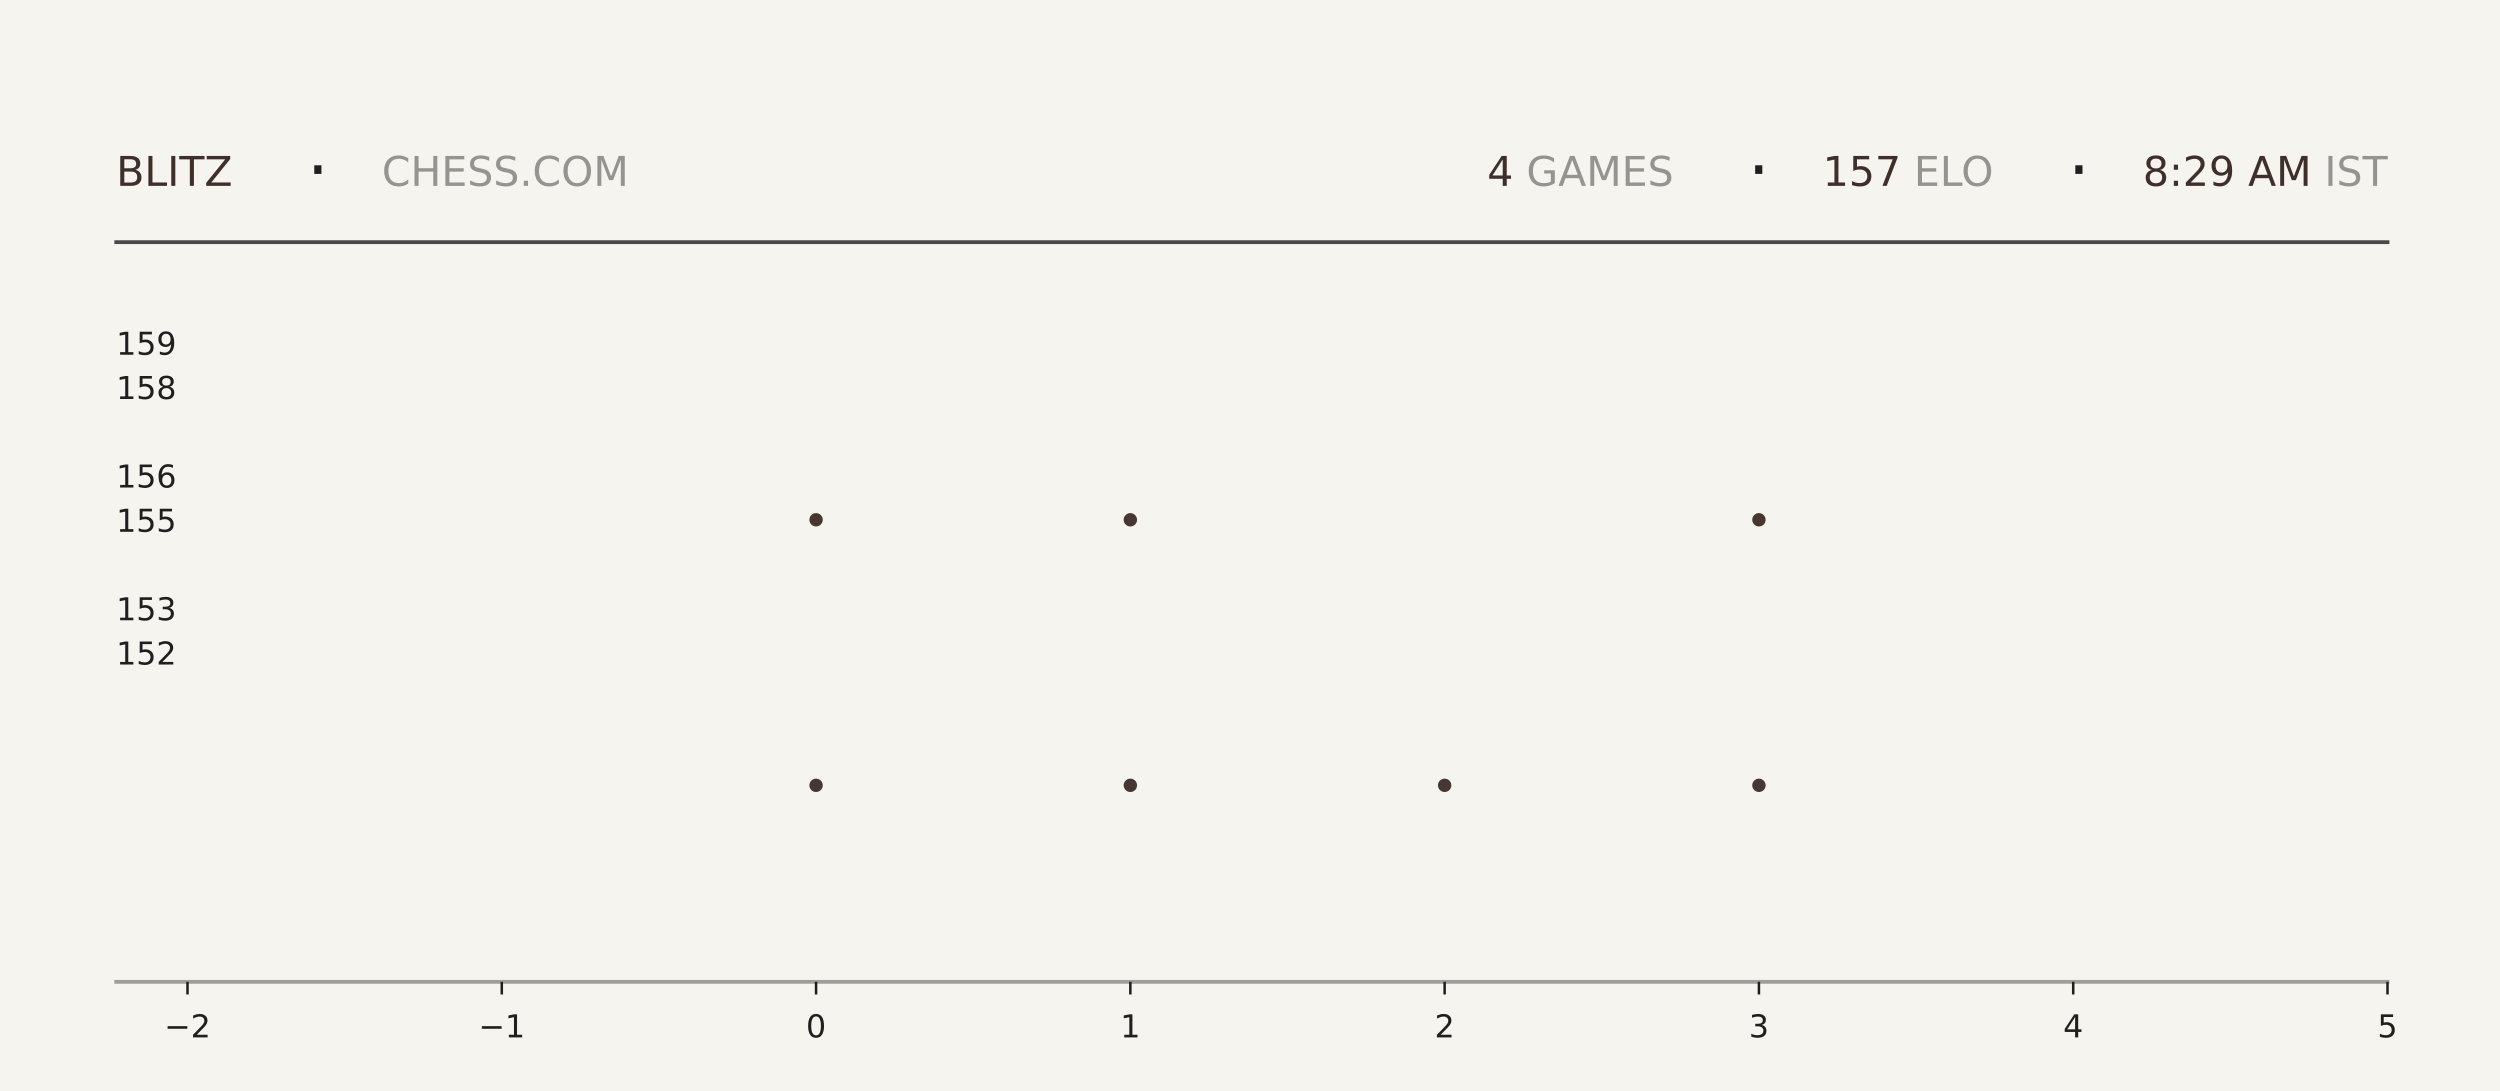
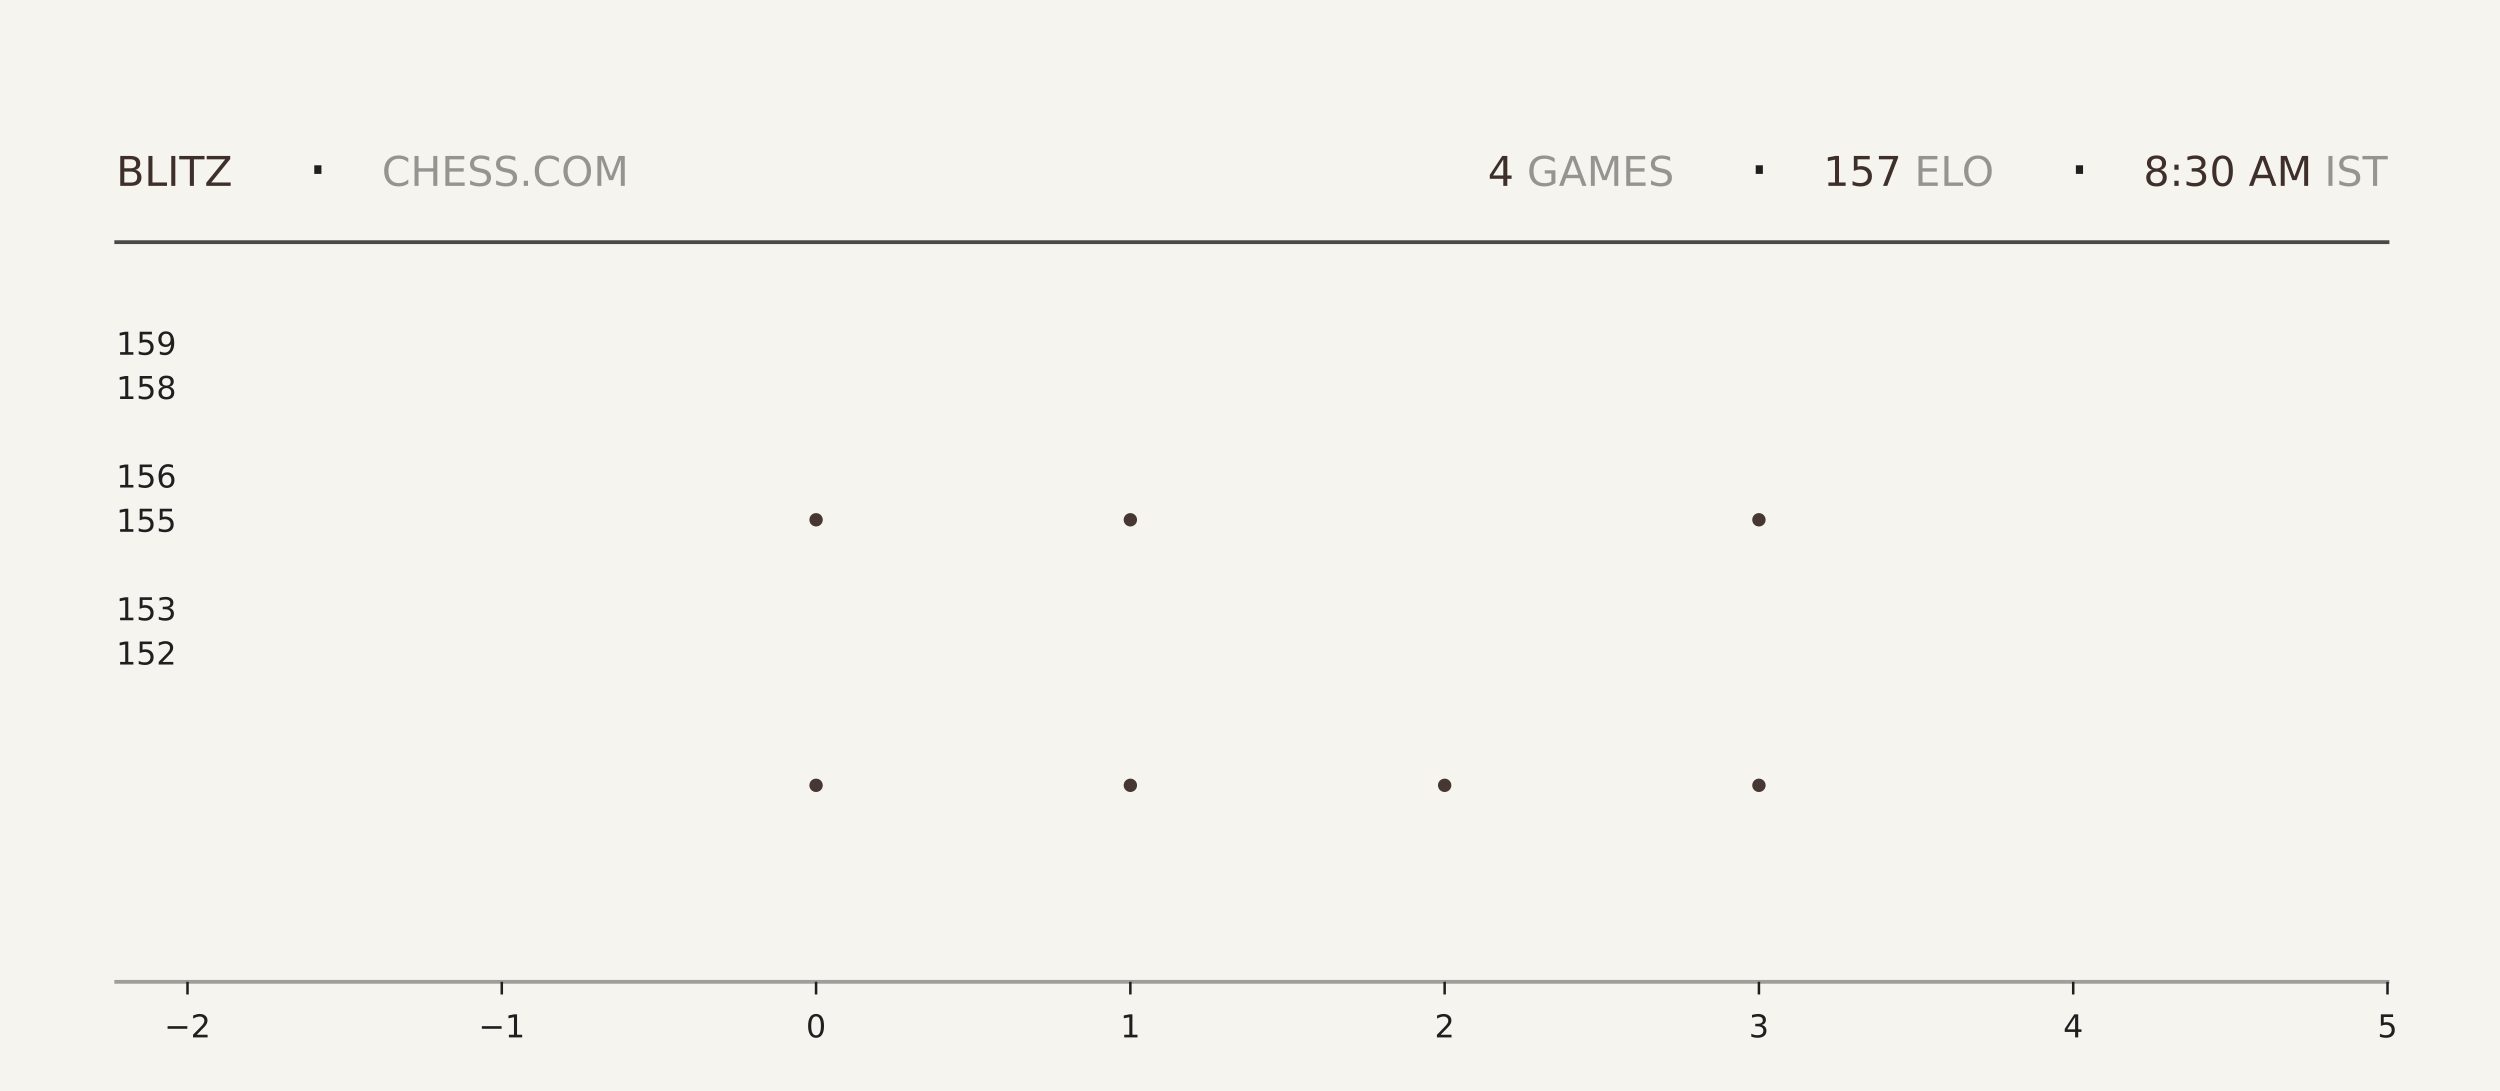
<svg xmlns="http://www.w3.org/2000/svg" xmlns:xlink="http://www.w3.org/1999/xlink" width="792pt" height="345.6pt" viewBox="0 0 792 345.6" version="1.1">
  <defs>
    <style type="text/css">*{stroke-linejoin: round; stroke-linecap: butt}</style>
  </defs>
  <g id="figure_1">
    <g id="patch_1">
      <path d="M 0 345.6  L 792 345.6  L 792 0  L 0 0  z " style="fill: #f6f4ef" />
    </g>
    <g id="axes_1">
      <g id="patch_2">
        <path d="M 59.4 311.04  L 756.36 311.04  L 756.36 103.68  L 59.4 103.68  z " style="fill: #f6f4ef" />
      </g>
      <g id="PathCollection_1">
        <defs>
-           <path id="m3b24f7a6b1" d="M 0 2.121  C 0.563 2.121 1.102 1.898 1.5 1.5  C 1.898 1.102 2.121 0.563 2.121 0  C 2.121 -0.563 1.898 -1.102 1.5 -1.5  C 1.102 -1.898 0.563 -2.121 0 -2.121  C -0.563 -2.121 -1.102 -1.898 -1.5 -1.5  C -1.898 -1.102 -2.121 -0.563 -2.121 0  C -2.121 0.563 -1.898 1.102 -1.5 1.5  C -1.102 1.898 -0.563 2.121 0 2.121  z " />
-         </defs>
-         <g clip-path="url(#pdb13a70bb2)">
-           <use xlink:href="#m3b24f7a6b1" x="258.531" y="248.79" style="fill: #3e2f2a; fill-opacity: 0.95" />
-           <use xlink:href="#m3b24f7a6b1" x="258.531" y="164.668" style="fill: #3e2f2a; fill-opacity: 0.95" />
+           <path id="m6017c19e87" d="M 0 2.121  C 0.563 2.121 1.102 1.898 1.5 1.5  C 1.898 1.102 2.121 0.563 2.121 0  C 2.121 -0.563 1.898 -1.102 1.5 -1.5  C 1.102 -1.898 0.563 -2.121 0 -2.121  C -0.563 -2.121 -1.102 -1.898 -1.5 -1.5  C -1.898 -1.102 -2.121 -0.563 -2.121 0  C -2.121 0.563 -1.898 1.102 -1.5 1.5  C -1.102 1.898 -0.563 2.121 0 2.121  z " />
+         </defs>
+         <g clip-path="url(#p4754a2ec6d)">
+           <use xlink:href="#m6017c19e87" x="258.531" y="248.79" style="fill: #3e2f2a; fill-opacity: 0.95" />
+           <use xlink:href="#m6017c19e87" x="258.531" y="164.668" style="fill: #3e2f2a; fill-opacity: 0.95" />
        </g>
      </g>
      <g id="PathCollection_2">
-         <g clip-path="url(#pdb13a70bb2)">
-           <use xlink:href="#m3b24f7a6b1" x="358.097" y="248.79" style="fill: #3e2f2a; fill-opacity: 0.95" />
-           <use xlink:href="#m3b24f7a6b1" x="358.097" y="164.668" style="fill: #3e2f2a; fill-opacity: 0.95" />
-           <use xlink:href="#m3b24f7a6b1" x="358.097" y="80.547" style="fill: #3e2f2a; fill-opacity: 0.95" />
+         <g clip-path="url(#p4754a2ec6d)">
+           <use xlink:href="#m6017c19e87" x="358.097" y="248.79" style="fill: #3e2f2a; fill-opacity: 0.95" />
+           <use xlink:href="#m6017c19e87" x="358.097" y="164.668" style="fill: #3e2f2a; fill-opacity: 0.95" />
+           <use xlink:href="#m6017c19e87" x="358.097" y="80.547" style="fill: #3e2f2a; fill-opacity: 0.95" />
        </g>
      </g>
      <g id="PathCollection_3">
-         <g clip-path="url(#pdb13a70bb2)">
-           <use xlink:href="#m3b24f7a6b1" x="457.663" y="248.79" style="fill: #3e2f2a; fill-opacity: 0.95" />
+         <g clip-path="url(#p4754a2ec6d)">
+           <use xlink:href="#m6017c19e87" x="457.663" y="248.79" style="fill: #3e2f2a; fill-opacity: 0.95" />
        </g>
      </g>
      <g id="PathCollection_4">
-         <g clip-path="url(#pdb13a70bb2)">
-           <use xlink:href="#m3b24f7a6b1" x="557.229" y="248.79" style="fill: #3e2f2a; fill-opacity: 0.95" />
-           <use xlink:href="#m3b24f7a6b1" x="557.229" y="164.668" style="fill: #3e2f2a; fill-opacity: 0.95" />
-           <use xlink:href="#m3b24f7a6b1" x="557.229" y="80.547" style="fill: #3e2f2a; fill-opacity: 0.95" />
+         <g clip-path="url(#p4754a2ec6d)">
+           <use xlink:href="#m6017c19e87" x="557.229" y="248.79" style="fill: #3e2f2a; fill-opacity: 0.95" />
+           <use xlink:href="#m6017c19e87" x="557.229" y="164.668" style="fill: #3e2f2a; fill-opacity: 0.95" />
+           <use xlink:href="#m6017c19e87" x="557.229" y="80.547" style="fill: #3e2f2a; fill-opacity: 0.95" />
        </g>
      </g>
      <g id="matplotlib.axis_1">
        <g id="xtick_1">
          <g id="line2d_1">
            <defs>
-               <path id="mb3fbb40dff" d="M 0 0  L 0 4  " style="stroke: #1f1f1f; stroke-width: 0.8" />
+               <path id="maf6baac031" d="M 0 0  L 0 4  " style="stroke: #1f1f1f; stroke-width: 0.8" />
            </defs>
            <g>
-               <use xlink:href="#mb3fbb40dff" x="59.4" y="311.04" style="fill: #1f1f1f; stroke: #1f1f1f; stroke-width: 0.8" />
+               <use xlink:href="#maf6baac031" x="59.4" y="311.04" style="fill: #1f1f1f; stroke: #1f1f1f; stroke-width: 0.8" />
            </g>
          </g>
          <g id="text_1">
            <g style="fill: #1f1f1f" transform="translate(52.02891 328.6384) scale(0.1 -0.1)">
              <defs>
                <path id="DejaVuSans-2212" d="M 678 2272  L 4684 2272  L 4684 1741  L 678 1741  L 678 2272  z " transform="scale(0.015625)" />
                <path id="DejaVuSans-32" d="M 1228 531  L 3431 531  L 3431 0  L 469 0  L 469 531  Q 828 903 1448 1529  Q 2069 2156 2228 2338  Q 2531 2678 2651 2914  Q 2772 3150 2772 3378  Q 2772 3750 2511 3984  Q 2250 4219 1831 4219  Q 1534 4219 1204 4116  Q 875 4013 500 3803  L 500 4441  Q 881 4594 1212 4672  Q 1544 4750 1819 4750  Q 2544 4750 2975 4387  Q 3406 4025 3406 3419  Q 3406 3131 3298 2873  Q 3191 2616 2906 2266  Q 2828 2175 2409 1742  Q 1991 1309 1228 531  z " transform="scale(0.015625)" />
              </defs>
              <use xlink:href="#DejaVuSans-2212" />
              <use xlink:href="#DejaVuSans-32" transform="translate(83.78906 0)" />
            </g>
          </g>
        </g>
        <g id="xtick_2">
          <g id="line2d_2">
            <g>
-               <use xlink:href="#mb3fbb40dff" x="158.966" y="311.04" style="fill: #1f1f1f; stroke: #1f1f1f; stroke-width: 0.8" />
+               <use xlink:href="#maf6baac031" x="158.966" y="311.04" style="fill: #1f1f1f; stroke: #1f1f1f; stroke-width: 0.8" />
            </g>
          </g>
          <g id="text_2">
            <g style="fill: #1f1f1f" transform="translate(151.5946 328.6384) scale(0.1 -0.1)">
              <defs>
                <path id="DejaVuSans-31" d="M 794 531  L 1825 531  L 1825 4091  L 703 3866  L 703 4441  L 1819 4666  L 2450 4666  L 2450 531  L 3481 531  L 3481 0  L 794 0  L 794 531  z " transform="scale(0.015625)" />
              </defs>
              <use xlink:href="#DejaVuSans-2212" />
              <use xlink:href="#DejaVuSans-31" transform="translate(83.78906 0)" />
            </g>
          </g>
        </g>
        <g id="xtick_3">
          <g id="line2d_3">
            <g>
-               <use xlink:href="#mb3fbb40dff" x="258.531" y="311.04" style="fill: #1f1f1f; stroke: #1f1f1f; stroke-width: 0.8" />
+               <use xlink:href="#maf6baac031" x="258.531" y="311.04" style="fill: #1f1f1f; stroke: #1f1f1f; stroke-width: 0.8" />
            </g>
          </g>
          <g id="text_3">
            <g style="fill: #1f1f1f" transform="translate(255.3502 328.6384) scale(0.1 -0.1)">
              <defs>
                <path id="DejaVuSans-30" d="M 2034 4250  Q 1547 4250 1301 3770  Q 1056 3291 1056 2328  Q 1056 1369 1301 889  Q 1547 409 2034 409  Q 2525 409 2770 889  Q 3016 1369 3016 2328  Q 3016 3291 2770 3770  Q 2525 4250 2034 4250  z M 2034 4750  Q 2819 4750 3233 4129  Q 3647 3509 3647 2328  Q 3647 1150 3233 529  Q 2819 -91 2034 -91  Q 1250 -91 836 529  Q 422 1150 422 2328  Q 422 3509 836 4129  Q 1250 4750 2034 4750  z " transform="scale(0.015625)" />
              </defs>
              <use xlink:href="#DejaVuSans-30" />
            </g>
          </g>
        </g>
        <g id="xtick_4">
          <g id="line2d_4">
            <g>
-               <use xlink:href="#mb3fbb40dff" x="358.097" y="311.04" style="fill: #1f1f1f; stroke: #1f1f1f; stroke-width: 0.8" />
+               <use xlink:href="#maf6baac031" x="358.097" y="311.04" style="fill: #1f1f1f; stroke: #1f1f1f; stroke-width: 0.8" />
            </g>
          </g>
          <g id="text_4">
            <g style="fill: #1f1f1f" transform="translate(354.9159 328.6384) scale(0.1 -0.1)">
              <use xlink:href="#DejaVuSans-31" />
            </g>
          </g>
        </g>
        <g id="xtick_5">
          <g id="line2d_5">
            <g>
-               <use xlink:href="#mb3fbb40dff" x="457.663" y="311.04" style="fill: #1f1f1f; stroke: #1f1f1f; stroke-width: 0.8" />
+               <use xlink:href="#maf6baac031" x="457.663" y="311.04" style="fill: #1f1f1f; stroke: #1f1f1f; stroke-width: 0.8" />
            </g>
          </g>
          <g id="text_5">
            <g style="fill: #1f1f1f" transform="translate(454.4816 328.6384) scale(0.1 -0.1)">
              <use xlink:href="#DejaVuSans-32" />
            </g>
          </g>
        </g>
        <g id="xtick_6">
          <g id="line2d_6">
            <g>
-               <use xlink:href="#mb3fbb40dff" x="557.229" y="311.04" style="fill: #1f1f1f; stroke: #1f1f1f; stroke-width: 0.8" />
+               <use xlink:href="#maf6baac031" x="557.229" y="311.04" style="fill: #1f1f1f; stroke: #1f1f1f; stroke-width: 0.8" />
            </g>
          </g>
          <g id="text_6">
            <g style="fill: #1f1f1f" transform="translate(554.0473 328.6384) scale(0.1 -0.1)">
              <defs>
                <path id="DejaVuSans-33" d="M 2597 2516  Q 3050 2419 3304 2112  Q 3559 1806 3559 1356  Q 3559 666 3084 287  Q 2609 -91 1734 -91  Q 1441 -91 1130 -33  Q 819 25 488 141  L 488 750  Q 750 597 1062 519  Q 1375 441 1716 441  Q 2309 441 2620 675  Q 2931 909 2931 1356  Q 2931 1769 2642 2001  Q 2353 2234 1838 2234  L 1294 2234  L 1294 2753  L 1863 2753  Q 2328 2753 2575 2939  Q 2822 3125 2822 3475  Q 2822 3834 2567 4026  Q 2313 4219 1838 4219  Q 1578 4219 1281 4162  Q 984 4106 628 3988  L 628 4550  Q 988 4650 1302 4700  Q 1616 4750 1894 4750  Q 2613 4750 3031 4423  Q 3450 4097 3450 3541  Q 3450 3153 3228 2886  Q 3006 2619 2597 2516  z " transform="scale(0.015625)" />
              </defs>
              <use xlink:href="#DejaVuSans-33" />
            </g>
          </g>
        </g>
        <g id="xtick_7">
          <g id="line2d_7">
            <g>
-               <use xlink:href="#mb3fbb40dff" x="656.794" y="311.04" style="fill: #1f1f1f; stroke: #1f1f1f; stroke-width: 0.8" />
+               <use xlink:href="#maf6baac031" x="656.794" y="311.04" style="fill: #1f1f1f; stroke: #1f1f1f; stroke-width: 0.8" />
            </g>
          </g>
          <g id="text_7">
            <g style="fill: #1f1f1f" transform="translate(653.613 328.6384) scale(0.1 -0.1)">
              <defs>
                <path id="DejaVuSans-34" d="M 2419 4116  L 825 1625  L 2419 1625  L 2419 4116  z M 2253 4666  L 3047 4666  L 3047 1625  L 3713 1625  L 3713 1100  L 3047 1100  L 3047 0  L 2419 0  L 2419 1100  L 313 1100  L 313 1709  L 2253 4666  z " transform="scale(0.015625)" />
              </defs>
              <use xlink:href="#DejaVuSans-34" />
            </g>
          </g>
        </g>
        <g id="xtick_8">
          <g id="line2d_8">
            <g>
-               <use xlink:href="#mb3fbb40dff" x="756.36" y="311.04" style="fill: #1f1f1f; stroke: #1f1f1f; stroke-width: 0.8" />
+               <use xlink:href="#maf6baac031" x="756.36" y="311.04" style="fill: #1f1f1f; stroke: #1f1f1f; stroke-width: 0.8" />
            </g>
          </g>
          <g id="text_8">
            <g style="fill: #1f1f1f" transform="translate(753.1788 328.6384) scale(0.1 -0.1)">
              <defs>
                <path id="DejaVuSans-35" d="M 691 4666  L 3169 4666  L 3169 4134  L 1269 4134  L 1269 2991  Q 1406 3038 1543 3061  Q 1681 3084 1819 3084  Q 2600 3084 3056 2656  Q 3513 2228 3513 1497  Q 3513 744 3044 326  Q 2575 -91 1722 -91  Q 1428 -91 1123 -41  Q 819 9 494 109  L 494 744  Q 775 591 1075 516  Q 1375 441 1709 441  Q 2250 441 2565 725  Q 2881 1009 2881 1497  Q 2881 1984 2565 2268  Q 2250 2553 1709 2553  Q 1456 2553 1204 2497  Q 953 2441 691 2322  L 691 4666  z " transform="scale(0.015625)" />
              </defs>
              <use xlink:href="#DejaVuSans-35" />
            </g>
          </g>
        </g>
      </g>
      <g id="matplotlib.axis_2">
        <g id="ytick_1">
          <g id="line2d_9" />
          <g id="text_9">
            <g style="fill: #1f1f1f" transform="translate(36.8125 210.5283) scale(0.1 -0.1)">
              <use xlink:href="#DejaVuSans-31" />
              <use xlink:href="#DejaVuSans-35" transform="translate(63.62305 0)" />
              <use xlink:href="#DejaVuSans-32" transform="translate(127.2461 0)" />
            </g>
          </g>
        </g>
        <g id="ytick_2">
          <g id="line2d_10" />
          <g id="text_10">
            <g style="fill: #1f1f1f" transform="translate(36.8125 196.508) scale(0.1 -0.1)">
              <use xlink:href="#DejaVuSans-31" />
              <use xlink:href="#DejaVuSans-35" transform="translate(63.62305 0)" />
              <use xlink:href="#DejaVuSans-33" transform="translate(127.2461 0)" />
            </g>
          </g>
        </g>
        <g id="ytick_3">
          <g id="line2d_11" />
          <g id="text_11">
            <g style="fill: #1f1f1f" transform="translate(36.8125 168.4675) scale(0.1 -0.1)">
              <use xlink:href="#DejaVuSans-31" />
              <use xlink:href="#DejaVuSans-35" transform="translate(63.62305 0)" />
              <use xlink:href="#DejaVuSans-35" transform="translate(127.2461 0)" />
            </g>
          </g>
        </g>
        <g id="ytick_4">
          <g id="line2d_12" />
          <g id="text_12">
            <g style="fill: #1f1f1f" transform="translate(36.8125 154.4472) scale(0.1 -0.1)">
              <defs>
                <path id="DejaVuSans-36" d="M 2113 2584  Q 1688 2584 1439 2293  Q 1191 2003 1191 1497  Q 1191 994 1439 701  Q 1688 409 2113 409  Q 2538 409 2786 701  Q 3034 994 3034 1497  Q 3034 2003 2786 2293  Q 2538 2584 2113 2584  z M 3366 4563  L 3366 3988  Q 3128 4100 2886 4159  Q 2644 4219 2406 4219  Q 1781 4219 1451 3797  Q 1122 3375 1075 2522  Q 1259 2794 1537 2939  Q 1816 3084 2150 3084  Q 2853 3084 3261 2657  Q 3669 2231 3669 1497  Q 3669 778 3244 343  Q 2819 -91 2113 -91  Q 1303 -91 875 529  Q 447 1150 447 2328  Q 447 3434 972 4092  Q 1497 4750 2381 4750  Q 2619 4750 2861 4703  Q 3103 4656 3366 4563  z " transform="scale(0.015625)" />
              </defs>
              <use xlink:href="#DejaVuSans-31" />
              <use xlink:href="#DejaVuSans-35" transform="translate(63.62305 0)" />
              <use xlink:href="#DejaVuSans-36" transform="translate(127.2461 0)" />
            </g>
          </g>
        </g>
        <g id="ytick_5">
          <g id="line2d_13" />
          <g id="text_13">
            <g style="fill: #1f1f1f" transform="translate(36.8125 126.4066) scale(0.1 -0.1)">
              <defs>
                <path id="DejaVuSans-38" d="M 2034 2216  Q 1584 2216 1326 1975  Q 1069 1734 1069 1313  Q 1069 891 1326 650  Q 1584 409 2034 409  Q 2484 409 2743 651  Q 3003 894 3003 1313  Q 3003 1734 2745 1975  Q 2488 2216 2034 2216  z M 1403 2484  Q 997 2584 770 2862  Q 544 3141 544 3541  Q 544 4100 942 4425  Q 1341 4750 2034 4750  Q 2731 4750 3128 4425  Q 3525 4100 3525 3541  Q 3525 3141 3298 2862  Q 3072 2584 2669 2484  Q 3125 2378 3379 2068  Q 3634 1759 3634 1313  Q 3634 634 3220 271  Q 2806 -91 2034 -91  Q 1263 -91 848 271  Q 434 634 434 1313  Q 434 1759 690 2068  Q 947 2378 1403 2484  z M 1172 3481  Q 1172 3119 1398 2916  Q 1625 2713 2034 2713  Q 2441 2713 2670 2916  Q 2900 3119 2900 3481  Q 2900 3844 2670 4047  Q 2441 4250 2034 4250  Q 1625 4250 1398 4047  Q 1172 3844 1172 3481  z " transform="scale(0.015625)" />
              </defs>
              <use xlink:href="#DejaVuSans-31" />
              <use xlink:href="#DejaVuSans-35" transform="translate(63.62305 0)" />
              <use xlink:href="#DejaVuSans-38" transform="translate(127.2461 0)" />
            </g>
          </g>
        </g>
        <g id="ytick_6">
          <g id="line2d_14" />
          <g id="text_14">
            <g style="fill: #1f1f1f" transform="translate(36.8125 112.3863) scale(0.1 -0.1)">
              <defs>
                <path id="DejaVuSans-39" d="M 703 97  L 703 672  Q 941 559 1184 500  Q 1428 441 1663 441  Q 2288 441 2617 861  Q 2947 1281 2994 2138  Q 2813 1869 2534 1725  Q 2256 1581 1919 1581  Q 1219 1581 811 2004  Q 403 2428 403 3163  Q 403 3881 828 4315  Q 1253 4750 1959 4750  Q 2769 4750 3195 4129  Q 3622 3509 3622 2328  Q 3622 1225 3098 567  Q 2575 -91 1691 -91  Q 1453 -91 1209 -44  Q 966 3 703 97  z M 1959 2075  Q 2384 2075 2632 2365  Q 2881 2656 2881 3163  Q 2881 3666 2632 3958  Q 2384 4250 1959 4250  Q 1534 4250 1286 3958  Q 1038 3666 1038 3163  Q 1038 2656 1286 2365  Q 1534 2075 1959 2075  z " transform="scale(0.015625)" />
              </defs>
              <use xlink:href="#DejaVuSans-31" />
              <use xlink:href="#DejaVuSans-35" transform="translate(63.62305 0)" />
              <use xlink:href="#DejaVuSans-39" transform="translate(127.2461 0)" />
            </g>
          </g>
        </g>
      </g>
    </g>
    <g id="line2d_15">
      <path d="M 36.82 76.723  L 756.36 76.723  " style="fill: none; stroke: #1f1f1f; stroke-opacity: 0.8; stroke-width: 1.2; stroke-linecap: square" />
    </g>
    <g id="line2d_16">
      <path d="M 36.82 311.04  L 756.36 311.04  " style="fill: none; stroke: #1f1f1f; stroke-opacity: 0.4; stroke-width: 1.2; stroke-linecap: square" />
    </g>
    <g id="text_15">
      <g style="fill: #3e2f2a" transform="translate(36.82 58.88319) scale(0.13 -0.13)">
        <defs>
          <path id="DejaVuSans-42" d="M 1259 2228  L 1259 519  L 2272 519  Q 2781 519 3026 730  Q 3272 941 3272 1375  Q 3272 1813 3026 2020  Q 2781 2228 2272 2228  L 1259 2228  z M 1259 4147  L 1259 2741  L 2194 2741  Q 2656 2741 2882 2914  Q 3109 3088 3109 3444  Q 3109 3797 2882 3972  Q 2656 4147 2194 4147  L 1259 4147  z M 628 4666  L 2241 4666  Q 2963 4666 3353 4366  Q 3744 4066 3744 3513  Q 3744 3084 3544 2831  Q 3344 2578 2956 2516  Q 3422 2416 3680 2098  Q 3938 1781 3938 1306  Q 3938 681 3513 340  Q 3088 0 2303 0  L 628 0  L 628 4666  z " transform="scale(0.015625)" />
          <path id="DejaVuSans-4c" d="M 628 4666  L 1259 4666  L 1259 531  L 3531 531  L 3531 0  L 628 0  L 628 4666  z " transform="scale(0.015625)" />
          <path id="DejaVuSans-49" d="M 628 4666  L 1259 4666  L 1259 0  L 628 0  L 628 4666  z " transform="scale(0.015625)" />
          <path id="DejaVuSans-54" d="M -19 4666  L 3928 4666  L 3928 4134  L 2272 4134  L 2272 0  L 1638 0  L 1638 4134  L -19 4134  L -19 4666  z " transform="scale(0.015625)" />
          <path id="DejaVuSans-5a" d="M 359 4666  L 4025 4666  L 4025 4184  L 1075 531  L 4097 531  L 4097 0  L 288 0  L 288 481  L 3238 4134  L 359 4134  L 359 4666  z " transform="scale(0.015625)" />
        </defs>
        <use xlink:href="#DejaVuSans-42" />
        <use xlink:href="#DejaVuSans-4c" transform="translate(68.60352 0)" />
        <use xlink:href="#DejaVuSans-49" transform="translate(124.3164 0)" />
        <use xlink:href="#DejaVuSans-54" transform="translate(153.8086 0)" />
        <use xlink:href="#DejaVuSans-5a" transform="translate(214.8926 0)" />
      </g>
    </g>
    <g id="text_16">
      <g style="fill: #1f1f1f" transform="translate(97.21 61.36662) scale(0.22 -0.22)">
        <defs>
          <path id="DejaVuSans-b7" d="M 684 2619  L 1344 2619  L 1344 1825  L 684 1825  L 684 2619  z " transform="scale(0.015625)" />
        </defs>
        <use xlink:href="#DejaVuSans-b7" />
      </g>
    </g>
    <g id="text_17">
      <g style="fill: #1f1f1f; opacity: 0.45" transform="translate(120.97 58.88319) scale(0.13 -0.13)">
        <defs>
          <path id="DejaVuSans-43" d="M 4122 4306  L 4122 3641  Q 3803 3938 3442 4084  Q 3081 4231 2675 4231  Q 1875 4231 1450 3742  Q 1025 3253 1025 2328  Q 1025 1406 1450 917  Q 1875 428 2675 428  Q 3081 428 3442 575  Q 3803 722 4122 1019  L 4122 359  Q 3791 134 3420 21  Q 3050 -91 2638 -91  Q 1578 -91 968 557  Q 359 1206 359 2328  Q 359 3453 968 4101  Q 1578 4750 2638 4750  Q 3056 4750 3426 4639  Q 3797 4528 4122 4306  z " transform="scale(0.015625)" />
          <path id="DejaVuSans-48" d="M 628 4666  L 1259 4666  L 1259 2753  L 3553 2753  L 3553 4666  L 4184 4666  L 4184 0  L 3553 0  L 3553 2222  L 1259 2222  L 1259 0  L 628 0  L 628 4666  z " transform="scale(0.015625)" />
          <path id="DejaVuSans-45" d="M 628 4666  L 3578 4666  L 3578 4134  L 1259 4134  L 1259 2753  L 3481 2753  L 3481 2222  L 1259 2222  L 1259 531  L 3634 531  L 3634 0  L 628 0  L 628 4666  z " transform="scale(0.015625)" />
          <path id="DejaVuSans-53" d="M 3425 4513  L 3425 3897  Q 3066 4069 2747 4153  Q 2428 4238 2131 4238  Q 1616 4238 1336 4038  Q 1056 3838 1056 3469  Q 1056 3159 1242 3001  Q 1428 2844 1947 2747  L 2328 2669  Q 3034 2534 3370 2195  Q 3706 1856 3706 1288  Q 3706 609 3251 259  Q 2797 -91 1919 -91  Q 1588 -91 1214 -16  Q 841 59 441 206  L 441 856  Q 825 641 1194 531  Q 1563 422 1919 422  Q 2459 422 2753 634  Q 3047 847 3047 1241  Q 3047 1584 2836 1778  Q 2625 1972 2144 2069  L 1759 2144  Q 1053 2284 737 2584  Q 422 2884 422 3419  Q 422 4038 858 4394  Q 1294 4750 2059 4750  Q 2388 4750 2728 4690  Q 3069 4631 3425 4513  z " transform="scale(0.015625)" />
          <path id="DejaVuSans-2e" d="M 684 794  L 1344 794  L 1344 0  L 684 0  L 684 794  z " transform="scale(0.015625)" />
          <path id="DejaVuSans-4f" d="M 2522 4238  Q 1834 4238 1429 3725  Q 1025 3213 1025 2328  Q 1025 1447 1429 934  Q 1834 422 2522 422  Q 3209 422 3611 934  Q 4013 1447 4013 2328  Q 4013 3213 3611 3725  Q 3209 4238 2522 4238  z M 2522 4750  Q 3503 4750 4090 4092  Q 4678 3434 4678 2328  Q 4678 1225 4090 567  Q 3503 -91 2522 -91  Q 1538 -91 948 565  Q 359 1222 359 2328  Q 359 3434 948 4092  Q 1538 4750 2522 4750  z " transform="scale(0.015625)" />
          <path id="DejaVuSans-4d" d="M 628 4666  L 1569 4666  L 2759 1491  L 3956 4666  L 4897 4666  L 4897 0  L 4281 0  L 4281 4097  L 3078 897  L 2444 897  L 1241 4097  L 1241 0  L 628 0  L 628 4666  z " transform="scale(0.015625)" />
        </defs>
        <use xlink:href="#DejaVuSans-43" />
        <use xlink:href="#DejaVuSans-48" transform="translate(69.82422 0)" />
        <use xlink:href="#DejaVuSans-45" transform="translate(145.0195 0)" />
        <use xlink:href="#DejaVuSans-53" transform="translate(208.2031 0)" />
        <use xlink:href="#DejaVuSans-53" transform="translate(271.6797 0)" />
        <use xlink:href="#DejaVuSans-2e" transform="translate(335.1562 0)" />
        <use xlink:href="#DejaVuSans-43" transform="translate(366.9434 0)" />
        <use xlink:href="#DejaVuSans-4f" transform="translate(436.7676 0)" />
        <use xlink:href="#DejaVuSans-4d" transform="translate(515.4785 0)" />
      </g>
    </g>
    <g id="text_18">
-       <g style="fill: #3e2f2a" transform="translate(471.15 58.88319) scale(0.13 -0.13)">
+       <g style="fill: #3e2f2a" transform="translate(471.33 58.88319) scale(0.13 -0.13)">
        <use xlink:href="#DejaVuSans-34" />
      </g>
    </g>
    <g id="text_19">
-       <g style="fill: #1f1f1f; opacity: 0.45" transform="translate(479.43 58.88319) scale(0.13 -0.13)">
+       <g style="fill: #1f1f1f; opacity: 0.45" transform="translate(479.61 58.88319) scale(0.13 -0.13)">
        <defs>
          <path id="DejaVuSans-20" transform="scale(0.015625)" />
          <path id="DejaVuSans-47" d="M 3809 666  L 3809 1919  L 2778 1919  L 2778 2438  L 4434 2438  L 4434 434  Q 4069 175 3628 42  Q 3188 -91 2688 -91  Q 1594 -91 976 548  Q 359 1188 359 2328  Q 359 3472 976 4111  Q 1594 4750 2688 4750  Q 3144 4750 3555 4637  Q 3966 4525 4313 4306  L 4313 3634  Q 3963 3931 3569 4081  Q 3175 4231 2741 4231  Q 1884 4231 1454 3753  Q 1025 3275 1025 2328  Q 1025 1384 1454 906  Q 1884 428 2741 428  Q 3075 428 3337 486  Q 3600 544 3809 666  z " transform="scale(0.015625)" />
          <path id="DejaVuSans-41" d="M 2188 4044  L 1331 1722  L 3047 1722  L 2188 4044  z M 1831 4666  L 2547 4666  L 4325 0  L 3669 0  L 3244 1197  L 1141 1197  L 716 0  L 50 0  L 1831 4666  z " transform="scale(0.015625)" />
        </defs>
        <use xlink:href="#DejaVuSans-20" />
        <use xlink:href="#DejaVuSans-47" transform="translate(31.78711 0)" />
        <use xlink:href="#DejaVuSans-41" transform="translate(109.2773 0)" />
        <use xlink:href="#DejaVuSans-4d" transform="translate(177.6855 0)" />
        <use xlink:href="#DejaVuSans-45" transform="translate(263.9648 0)" />
        <use xlink:href="#DejaVuSans-53" transform="translate(327.1484 0)" />
      </g>
    </g>
    <g id="text_20">
-       <g style="fill: #1f1f1f" transform="translate(553.68 61.36662) scale(0.22 -0.22)">
+       <g style="fill: #1f1f1f" transform="translate(553.86 61.36662) scale(0.22 -0.22)">
        <use xlink:href="#DejaVuSans-b7" />
      </g>
    </g>
    <g id="text_21">
-       <g style="fill: #3e2f2a" transform="translate(577.44 58.88319) scale(0.13 -0.13)">
+       <g style="fill: #3e2f2a" transform="translate(577.62 58.88319) scale(0.13 -0.13)">
        <defs>
          <path id="DejaVuSans-37" d="M 525 4666  L 3525 4666  L 3525 4397  L 1831 0  L 1172 0  L 2766 4134  L 525 4134  L 525 4666  z " transform="scale(0.015625)" />
        </defs>
        <use xlink:href="#DejaVuSans-31" />
        <use xlink:href="#DejaVuSans-35" transform="translate(63.62305 0)" />
        <use xlink:href="#DejaVuSans-37" transform="translate(127.2461 0)" />
      </g>
    </g>
    <g id="text_22">
-       <g style="fill: #1f1f1f; opacity: 0.45" transform="translate(602.19 58.88319) scale(0.13 -0.13)">
+       <g style="fill: #1f1f1f; opacity: 0.45" transform="translate(602.37 58.88319) scale(0.13 -0.13)">
        <use xlink:href="#DejaVuSans-20" />
        <use xlink:href="#DejaVuSans-45" transform="translate(31.78711 0)" />
        <use xlink:href="#DejaVuSans-4c" transform="translate(94.9707 0)" />
        <use xlink:href="#DejaVuSans-4f" transform="translate(147.0586 0)" />
      </g>
    </g>
    <g id="text_23">
-       <g style="fill: #1f1f1f" transform="translate(655.11 61.36662) scale(0.22 -0.22)">
+       <g style="fill: #1f1f1f" transform="translate(655.29 61.36662) scale(0.22 -0.22)">
        <use xlink:href="#DejaVuSans-b7" />
      </g>
    </g>
    <g id="text_24">
-       <g style="fill: #3e2f2a" transform="translate(678.87 58.88319) scale(0.13 -0.13)">
+       <g style="fill: #3e2f2a" transform="translate(679.05 58.88319) scale(0.13 -0.13)">
        <defs>
          <path id="DejaVuSans-3a" d="M 750 794  L 1409 794  L 1409 0  L 750 0  L 750 794  z M 750 3309  L 1409 3309  L 1409 2516  L 750 2516  L 750 3309  z " transform="scale(0.015625)" />
        </defs>
        <use xlink:href="#DejaVuSans-38" />
        <use xlink:href="#DejaVuSans-3a" transform="translate(63.62305 0)" />
-         <use xlink:href="#DejaVuSans-32" transform="translate(97.31445 0)" />
-         <use xlink:href="#DejaVuSans-39" transform="translate(160.9375 0)" />
+         <use xlink:href="#DejaVuSans-33" transform="translate(97.31445 0)" />
+         <use xlink:href="#DejaVuSans-30" transform="translate(160.9375 0)" />
        <use xlink:href="#DejaVuSans-20" transform="translate(224.5605 0)" />
        <use xlink:href="#DejaVuSans-41" transform="translate(256.3477 0)" />
        <use xlink:href="#DejaVuSans-4d" transform="translate(324.7559 0)" />
      </g>
    </g>
    <g id="text_25">
      <g style="fill: #1f1f1f; opacity: 0.45" transform="translate(732.24 58.88319) scale(0.13 -0.13)">
        <use xlink:href="#DejaVuSans-20" />
        <use xlink:href="#DejaVuSans-49" transform="translate(31.78711 0)" />
        <use xlink:href="#DejaVuSans-53" transform="translate(61.2793 0)" />
        <use xlink:href="#DejaVuSans-54" transform="translate(124.7559 0)" />
      </g>
    </g>
  </g>
  <defs>
-     <clipPath id="pdb13a70bb2">
+     <clipPath id="p4754a2ec6d">
      <rect x="59.4" y="103.68" width="696.96" height="207.36" />
    </clipPath>
  </defs>
</svg>
